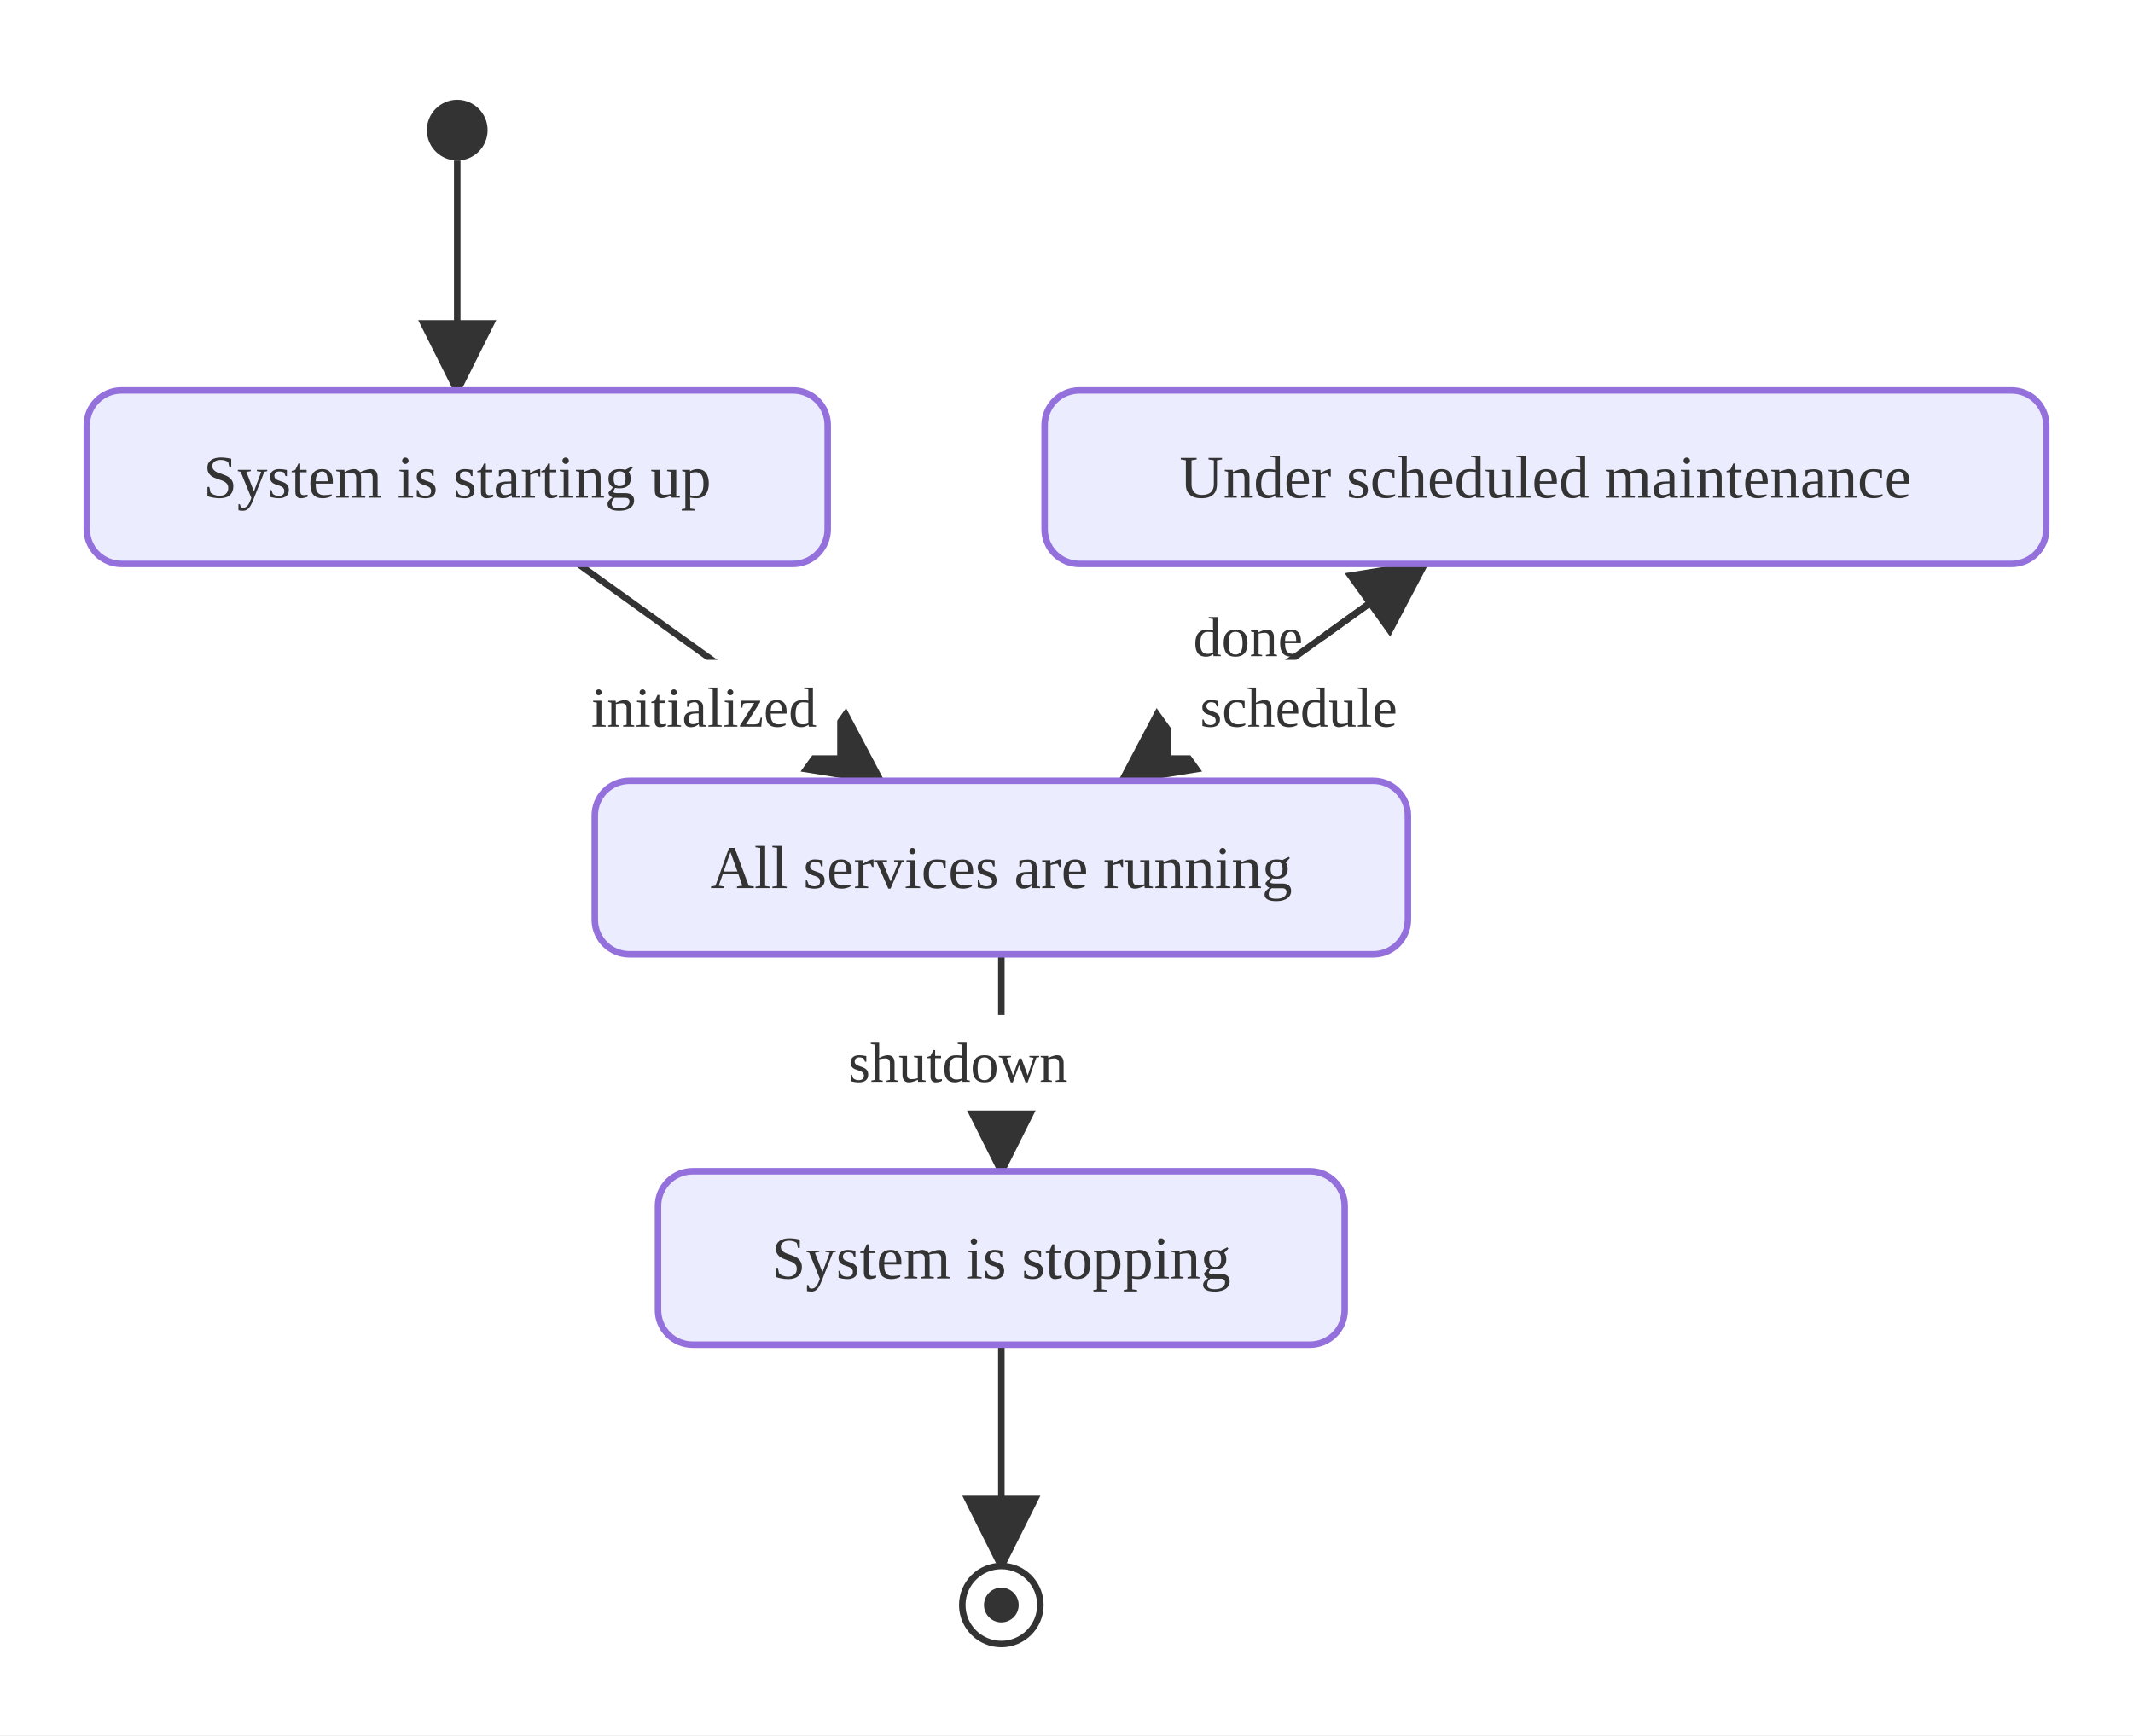
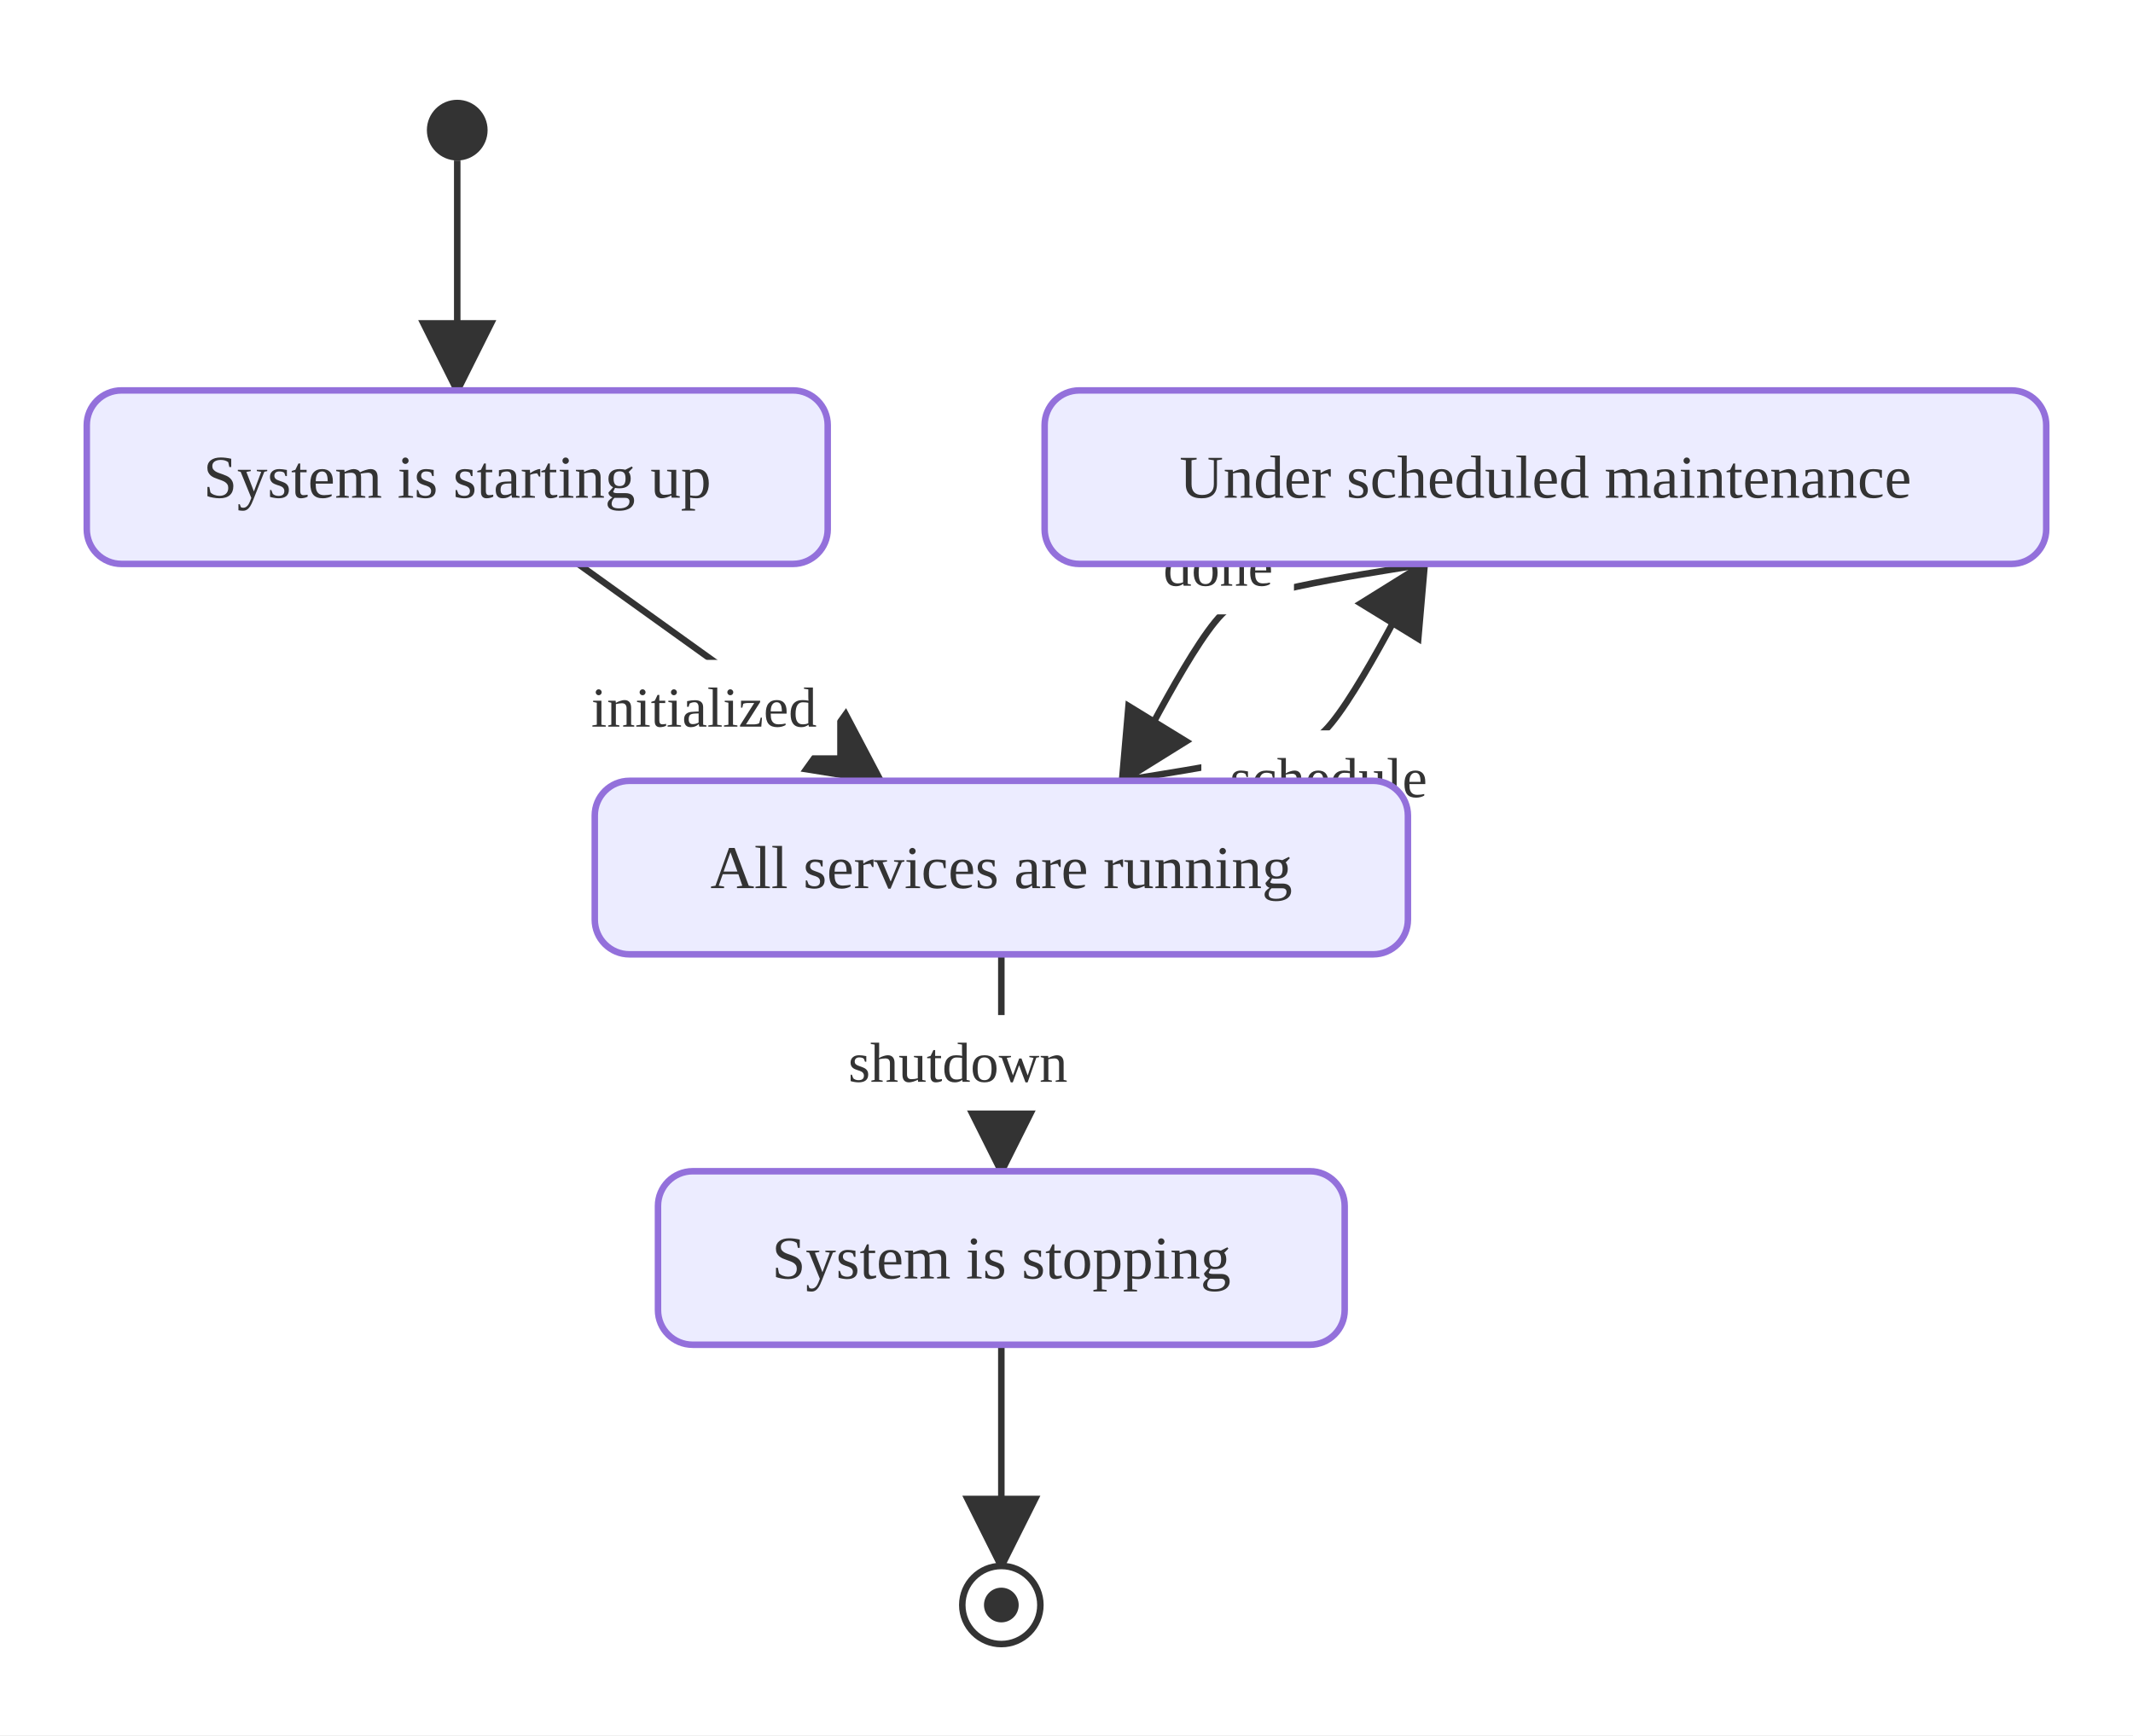
<svg xmlns="http://www.w3.org/2000/svg" viewBox="0.00 0.00 491.64 400.00">
  <defs>
    <marker id="state-arrow" viewBox="0 0 10 10" refX="9.00" refY="5.00" markerWidth="12.00" markerHeight="12.00" orient="auto">
      <polygon points="0,0 10,5 0,10" style="fill:#333" />
    </marker>
  </defs>
  <rect x="0.00" y="0.00" width="491.64" height="400.00" style="fill:#fff;stroke:none" />
  <line x1="133.26" y1="130.00" x2="202.93" y2="180.00" style="stroke:#333;stroke-width:1.5;fill:none" marker-end="url(#state-arrow)" />
  <rect x="131.56" y="152.12" width="61.41" height="22.00" style="fill:#fff;stroke:none" />
  <text x="162.27" y="163.12" text-anchor="middle" dominant-baseline="central" style="fill:#333;font-size:13px">initialized</text>
-   <line x1="328.34" y1="130.00" x2="258.67" y2="180.00" style="stroke:#333;stroke-width:1.5;fill:none" marker-end="url(#state-arrow)" />
-   <rect x="270.21" y="135.88" width="34.94" height="22.00" style="fill:#fff;stroke:none" />
-   <text x="287.68" y="146.88" text-anchor="middle" dominant-baseline="central" style="fill:#333;font-size:13px">done</text>
-   <line x1="258.67" y1="180.00" x2="328.34" y2="130.00" style="stroke:#333;stroke-width:1.5;fill:none" marker-end="url(#state-arrow)" />
-   <rect x="270.01" y="152.12" width="58.66" height="22.00" style="fill:#fff;stroke:none" />
-   <text x="299.34" y="163.12" text-anchor="middle" dominant-baseline="central" style="fill:#333;font-size:13px">schedule</text>
+   <path d="M328.34,130.00 C323.81,131.04 289.98,135.38 283.01,140.38 C276.04,145.38 261.10,176.04 258.67,180.00" style="stroke:#333;stroke-width:1.5;fill:none" marker-end="url(#state-arrow)" />
+   <rect x="263.31" y="119.63" width="34.94" height="22.00" style="fill:#fff;stroke:none" />
+   <text x="280.78" y="130.63" text-anchor="middle" dominant-baseline="central" style="fill:#333;font-size:13px">done</text>
+   <path d="M258.67,180.00 C263.20,178.96 297.03,174.62 304.00,169.62 C310.97,164.62 325.91,133.96 328.34,130.00" style="stroke:#333;stroke-width:1.5;fill:none" marker-end="url(#state-arrow)" />
+   <rect x="276.90" y="168.37" width="58.66" height="22.00" style="fill:#fff;stroke:none" />
+   <text x="306.23" y="179.37" text-anchor="middle" dominant-baseline="central" style="fill:#333;font-size:13px">schedule</text>
  <line x1="230.80" y1="220.00" x2="230.80" y2="270.00" style="stroke:#333;stroke-width:1.5;fill:none" marker-end="url(#state-arrow)" />
  <rect x="189.93" y="234.00" width="61.73" height="22.00" style="fill:#fff;stroke:none" />
  <text x="220.80" y="245.00" text-anchor="middle" dominant-baseline="central" style="fill:#333;font-size:13px">shutdown</text>
  <line x1="230.80" y1="310.00" x2="230.80" y2="361.00" style="stroke:#333;stroke-width:1.5;fill:none" marker-end="url(#state-arrow)" />
  <line x1="105.39" y1="37.00" x2="105.39" y2="90.00" style="stroke:#333;stroke-width:1.5;fill:none" marker-end="url(#state-arrow)" />
  <rect x="20.00" y="90.00" width="170.78" height="40.00" rx="8.00" ry="8.00" style="fill:#ECECFF;stroke:#9370DB;stroke-width:1.5" />
  <text x="105.39" y="110.00" text-anchor="middle" dominant-baseline="central" style="fill:#333;font-size:14px">System is starting up</text>
  <rect x="137.09" y="180.00" width="187.42" height="40.00" rx="8.00" ry="8.00" style="fill:#ECECFF;stroke:#9370DB;stroke-width:1.5" />
  <text x="230.80" y="200.00" text-anchor="middle" dominant-baseline="central" style="fill:#333;font-size:14px">All services are running</text>
  <rect x="240.78" y="90.00" width="230.86" height="40.00" rx="8.00" ry="8.00" style="fill:#ECECFF;stroke:#9370DB;stroke-width:1.5" />
  <text x="356.21" y="110.00" text-anchor="middle" dominant-baseline="central" style="fill:#333;font-size:14px">Under scheduled maintenance</text>
  <rect x="151.66" y="270.00" width="158.28" height="40.00" rx="8.00" ry="8.00" style="fill:#ECECFF;stroke:#9370DB;stroke-width:1.5" />
  <text x="230.80" y="290.00" text-anchor="middle" dominant-baseline="central" style="fill:#333;font-size:14px">System is stopping</text>
  <circle cx="230.80" cy="370.00" r="9.00" style="fill:#fff;stroke:#333;stroke-width:1.5" />
  <circle cx="230.80" cy="370.00" r="4.00" style="fill:#333;stroke:none" />
  <circle cx="105.39" cy="30.00" r="7.00" style="fill:#333;stroke:none" />
</svg>
